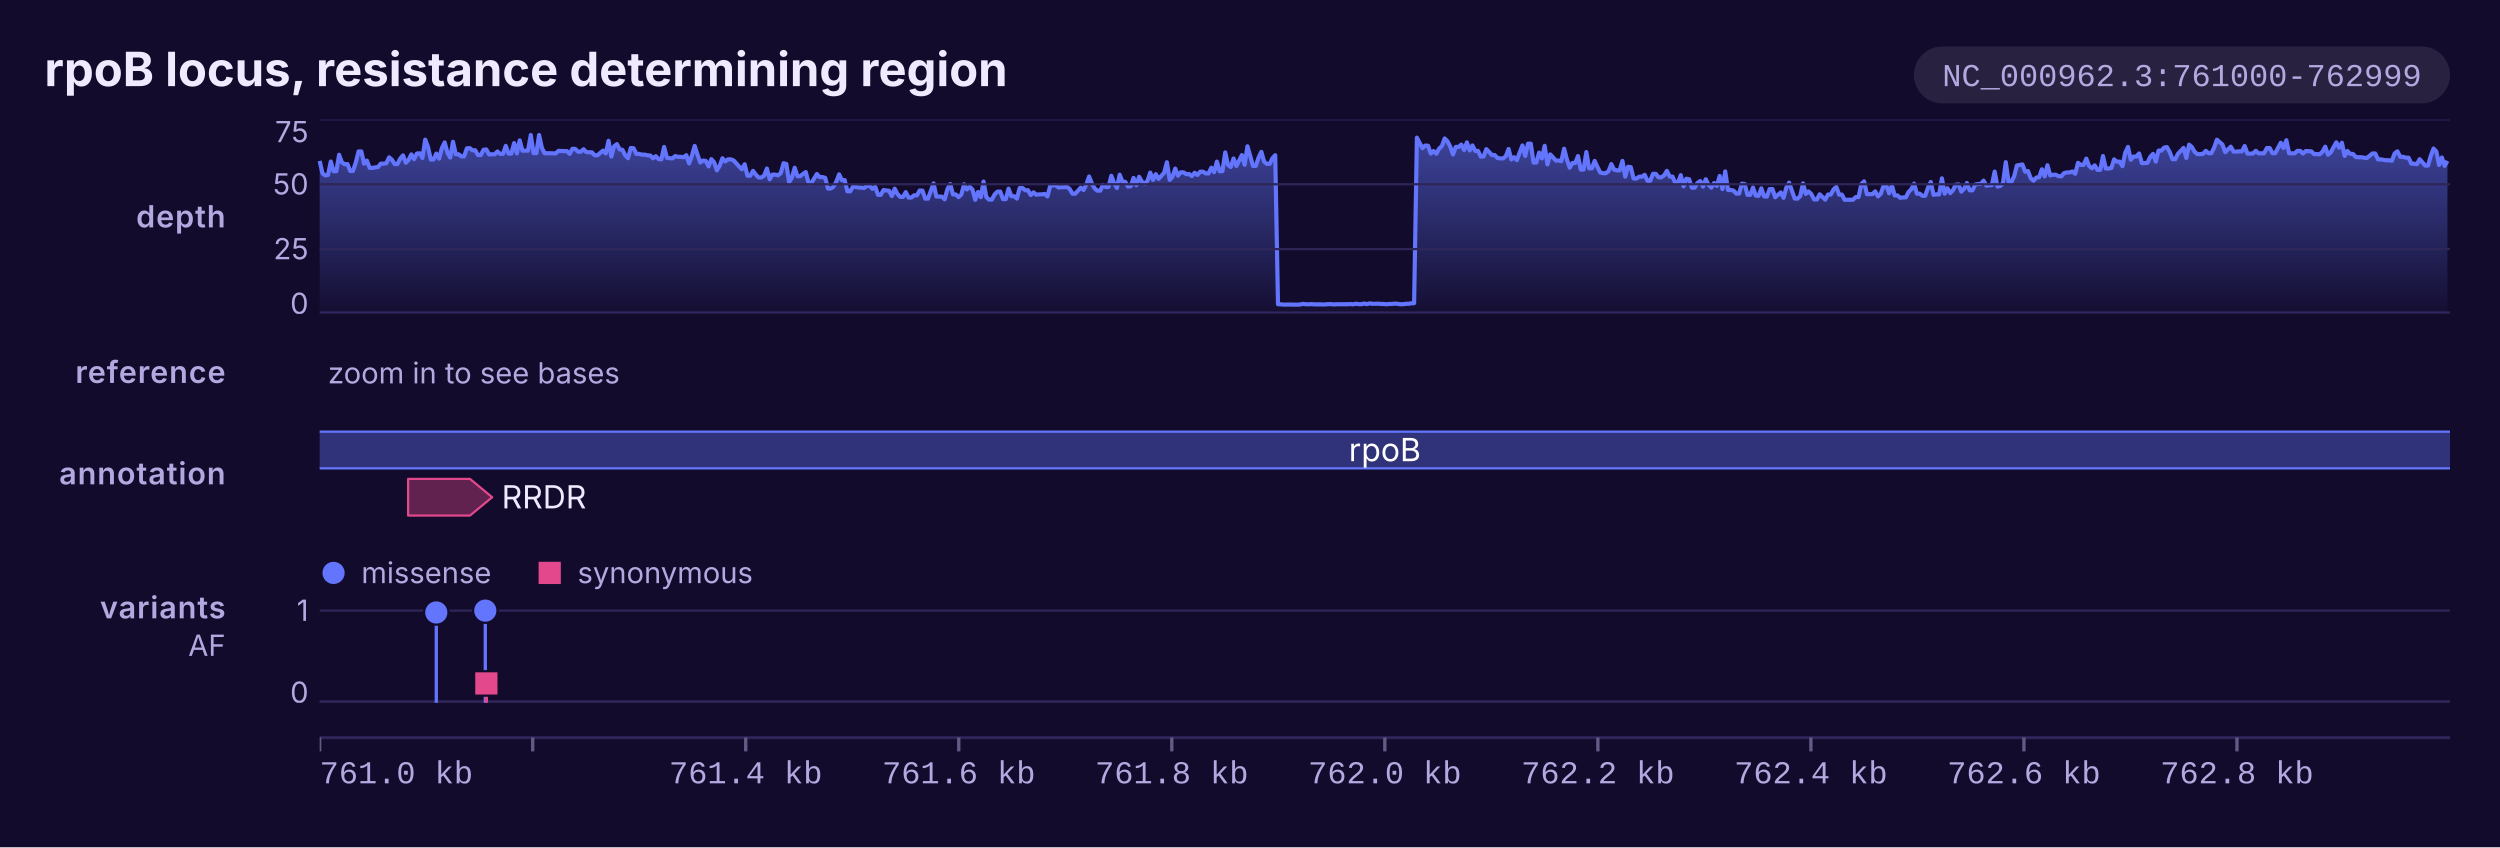
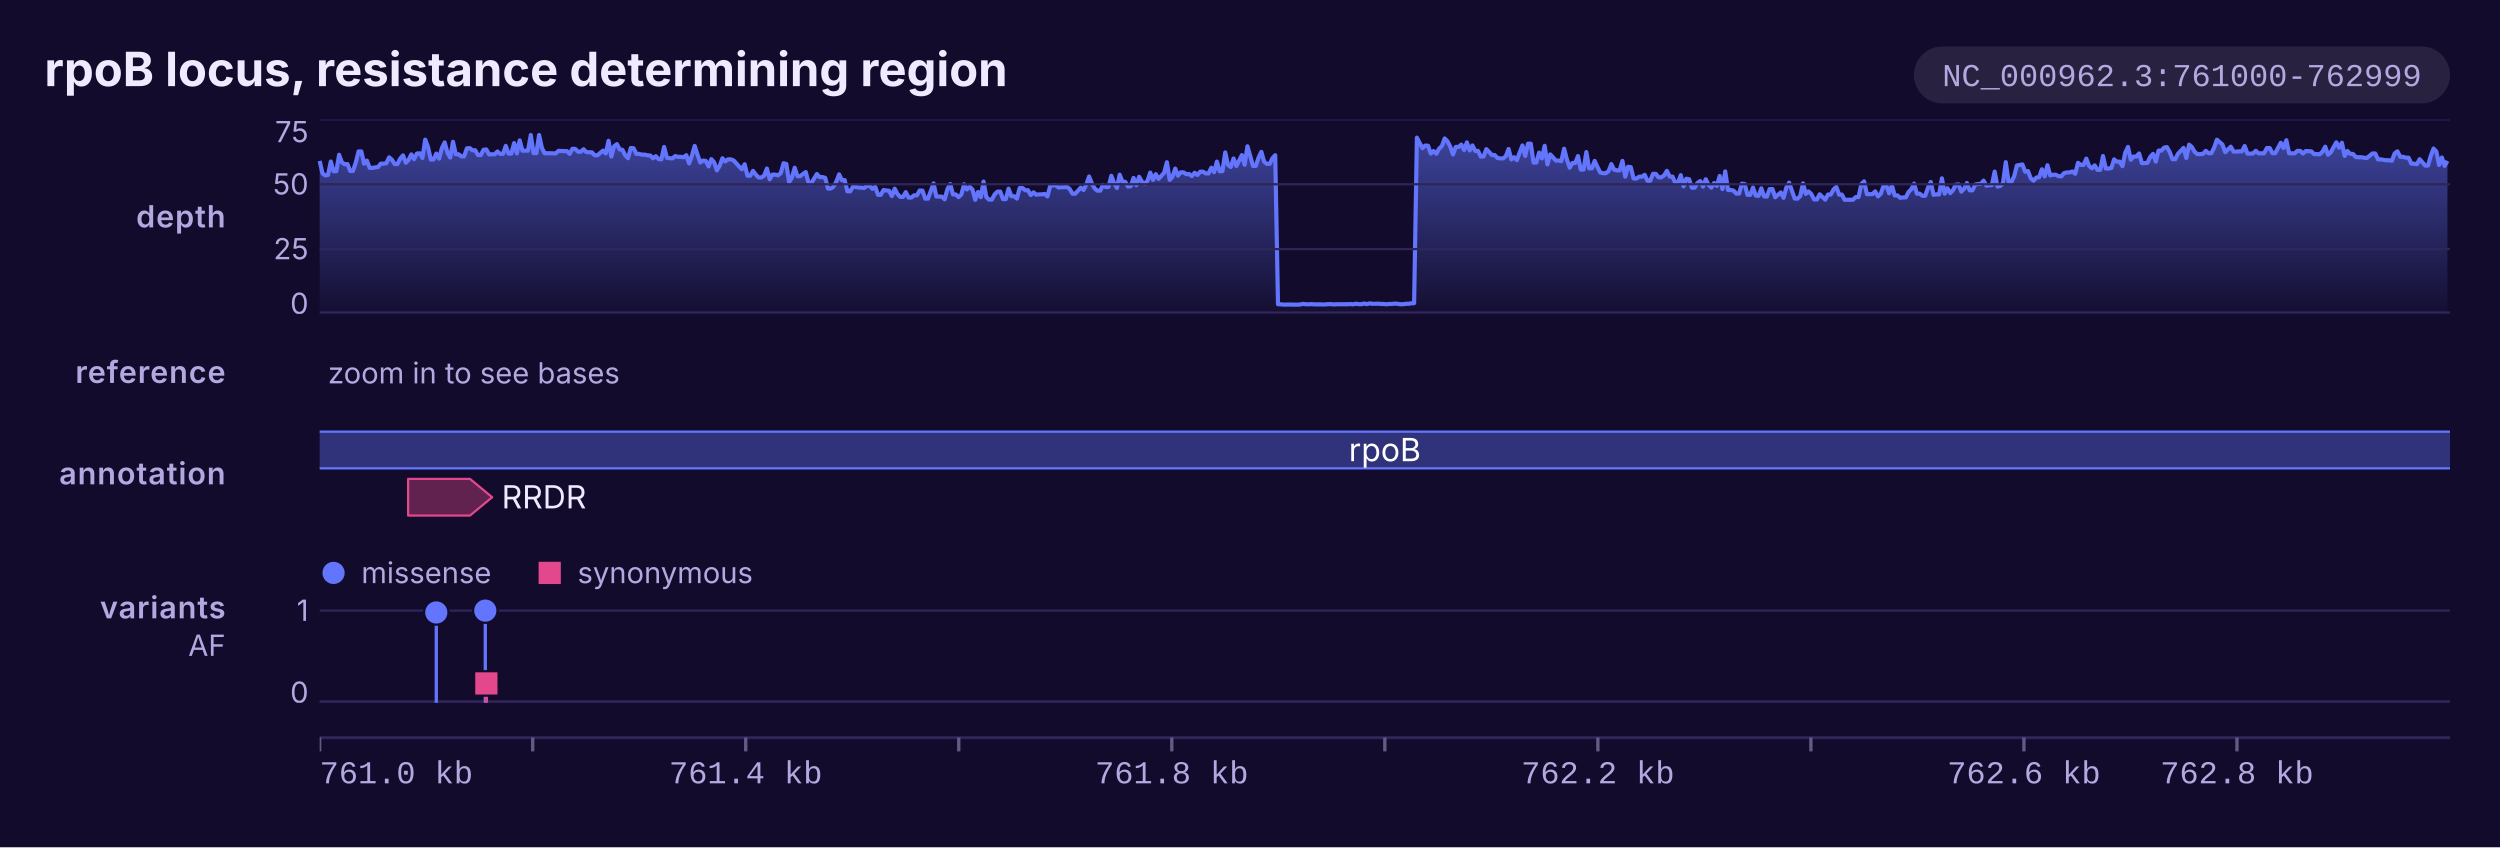
<svg xmlns="http://www.w3.org/2000/svg" width="900" height="305" viewBox="0 0 900 305" font-family="Inter, Liberation Sans, Arial, Helvetica, sans-serif" role="img" aria-labelledby="karyon-title karyon-desc">
  <defs>
    <clipPath id="karyon-clip-0">
      <rect x="94.228" y="43" width="787.772" height="70" />
    </clipPath>
    <linearGradient id="karyon-fade-1" x1="0" y1="0" x2="0" y2="1">
      <stop offset="0" stop-color="#6275fc" stop-opacity="0.54" />
      <stop offset="1" stop-color="#6275fc" stop-opacity="0.03" />
    </linearGradient>
    <clipPath id="karyon-clip-2">
      <rect x="115.08" y="125" width="766.92" height="18" />
    </clipPath>
    <clipPath id="karyon-clip-3">
      <rect x="115.08" y="155" width="766.92" height="31" />
    </clipPath>
    <clipPath id="karyon-clip-4">
      <rect x="91.204" y="198" width="790.796" height="55" />
    </clipPath>
    <clipPath id="karyon-clip-5">
      <rect x="115.08" y="265" width="766.92" height="26" />
    </clipPath>
  </defs>
  <rect x="0" y="0" width="900" height="305" fill="#120b2b" />
  <text x="16" y="31" fill="#efeaff" font-size="17" text-anchor="start" font-weight="bold">rpoB locus, resistance determining region</text>
  <rect x="689" y="16.725" width="193" height="20.5" rx="10.25" fill="#282140" />
  <text x="785.5" y="31" fill="#b3a9e0" font-size="11.5" text-anchor="middle" font-family="JetBrains Mono, Liberation Mono, Menlo, Consolas, monospace">NC_000962.3:761000-762999</text>
  <text x="81.204" y="81.85" fill="#b3a9e0" font-size="11" text-anchor="end" font-weight="600" letter-spacing="0.03em">depth</text>
  <g clip-path="url(#karyon-clip-0)">
    <line x1="115.08" y1="112.5" x2="882" y2="112.5" stroke="#2e2558" stroke-width="0.8" />
    <path d="M115.08 113 L115.08 57.933 L116.08 62.406 L117.08 63.146 L118.08 63.017 L119.08 58.157 L120.08 61.633 L121.08 61.633 L122.08 55.713 L123.08 58.449 L124.08 59.128 L125.08 59.065 L126.08 61.549 L127.08 61.549 L128.08 58.499 L129.08 54.518 L130.08 54.518 L131.08 58.939 L132.08 57.823 L133.08 60.442 L134.08 60.442 L135.08 60.262 L136.08 60.144 L137.08 58.917 L138.08 58.917 L139.08 58.744 L140.08 56.65 L141.08 57.47 L142.08 59.06 L143.08 59.06 L144.08 57.085 L145.08 55.937 L146.08 58.579 L147.08 57.594 L148.08 55.573 L149.08 57.288 L150.08 55.273 L151.08 55.175 L152.08 56.851 L153.08 50.27 L154.08 52.886 L155.08 57.418 L156.08 57.418 L157.08 55.292 L158.08 57.117 L159.08 53.301 L160.08 51.274 L161.08 54.968 L162.08 56.719 L163.08 51.045 L164.08 55.532 L165.08 55.532 L166.08 56.296 L167.08 56.296 L168.08 53.399 L169.08 53.307 L170.08 54.095 L171.08 54.095 L172.08 55.827 L173.08 55.827 L174.08 53.91 L175.08 53.814 L176.08 55.614 L177.08 55.532 L178.08 55.532 L179.08 54.542 L180.08 55.39 L181.08 55.39 L182.08 52.53 L183.08 55.291 L184.08 55.291 L185.08 51.522 L186.08 55.216 L187.08 50.532 L188.08 54.237 L189.08 54.237 L190.08 54.221 L191.08 48.607 L192.08 55.134 L193.08 55.134 L194.08 48.602 L195.08 53.275 L196.08 55.153 L197.08 55.168 L198.08 55.168 L199.08 55.203 L200.08 55.203 L201.08 54.307 L202.08 54.352 L203.08 54.391 L204.08 54.391 L205.08 55.368 L206.08 53.566 L207.08 53.601 L208.08 54.61 L209.08 54.61 L210.08 53.739 L211.08 54.738 L212.08 54.833 L213.08 54.833 L214.08 55.895 L215.08 55.895 L216.08 55.045 L217.08 54.228 L218.08 55.222 L219.08 50.682 L220.08 56.348 L221.08 52.683 L222.08 51.89 L223.08 53.793 L224.08 53.942 L225.08 55.925 L226.08 56.937 L227.08 53.285 L228.08 53.367 L229.08 55.403 L230.08 55.403 L231.08 55.668 L232.08 55.668 L233.08 55.898 L234.08 55.993 L235.08 56.974 L236.08 56.235 L237.08 57.268 L238.08 57.368 L239.08 52.906 L240.08 56.796 L241.08 56.955 L242.08 57.009 L243.08 56.184 L244.08 56.459 L245.08 56.459 L246.08 56.627 L247.08 55.863 L248.08 58.836 L249.08 56.094 L250.08 52.535 L251.08 55.631 L252.08 58.491 L253.08 57.798 L254.08 57.919 L255.08 59.908 L256.08 57.293 L257.08 58.412 L258.08 61.336 L259.08 59.657 L260.08 56.983 L261.08 58.105 L262.08 57.362 L263.08 57.362 L264.08 57.745 L265.08 58.807 L266.08 59.933 L267.08 60.931 L268.08 59.128 L269.08 63.249 L270.08 63.249 L271.08 61.511 L272.08 62.832 L273.08 63.895 L274.08 63.895 L275.08 63.219 L276.08 60.677 L277.08 64.538 L278.08 62.864 L279.08 62.864 L280.08 63.119 L281.08 62.313 L282.08 58.77 L283.08 59.021 L284.08 65.617 L285.08 63.938 L286.08 60.391 L287.08 63.437 L288.08 63.437 L289.08 62.625 L290.08 61.934 L291.08 65.906 L292.08 65.906 L293.08 64.276 L294.08 62.642 L295.08 63.747 L296.08 63.747 L297.08 64.029 L298.08 67.874 L299.08 67.874 L300.08 67.16 L301.08 65.401 L302.08 62.761 L303.08 64.837 L304.08 64.837 L305.08 68.875 L306.08 68.875 L307.08 67.205 L308.08 67.302 L309.08 67.491 L310.08 67.537 L311.08 67.674 L312.08 66.919 L313.08 66.919 L314.08 67.981 L315.08 67.215 L316.08 70.137 L317.08 70.137 L318.08 68.388 L319.08 68.577 L320.08 68.685 L321.08 70.587 L322.08 67.924 L323.08 69.824 L324.08 70.886 L325.08 70.886 L326.08 69.17 L327.08 71.122 L328.08 71.122 L329.08 70.296 L330.08 70.347 L331.08 68.576 L332.08 68.622 L333.08 71.507 L334.08 71.507 L335.08 68.784 L336.08 66.02 L337.08 70.721 L338.08 70.768 L339.08 70.811 L340.08 71.771 L341.08 68.062 L342.08 66.247 L343.08 70.006 L344.08 70.006 L345.08 70.961 L346.08 70.044 L347.08 66.322 L348.08 68.195 L349.08 67.265 L350.08 68.2 L351.08 71.929 L352.08 69.12 L353.08 70.983 L354.08 65.373 L355.08 70.955 L356.08 71.867 L357.08 71.84 L358.08 69.953 L359.08 68.998 L360.08 68.974 L361.08 71.69 L362.08 71.69 L363.08 67.924 L364.08 70.636 L365.08 70.636 L366.08 71.491 L367.08 67.693 L368.08 67.671 L369.08 68.486 L370.08 68.486 L371.08 70.222 L372.08 69.261 L373.08 70.11 L374.08 69.96 L375.08 69.96 L376.08 69.832 L377.08 70.698 L378.08 66.897 L379.08 66.719 L380.08 66.719 L381.08 67.502 L382.08 67.386 L383.08 67.386 L384.08 67.265 L385.08 68.033 L386.08 69.728 L387.08 69.728 L388.08 68.662 L389.08 67.547 L390.08 68.388 L391.08 66.379 L392.08 63.531 L393.08 66.086 L394.08 67.852 L395.08 68.633 L396.08 68.633 L397.08 66.559 L398.08 67.333 L399.08 67.28 L400.08 63.275 L401.08 65.964 L402.08 67.663 L403.08 62.883 L404.08 65.454 L405.08 65.454 L406.08 67.147 L407.08 67.03 L408.08 64.053 L409.08 66.674 L410.08 63.633 L411.08 65.378 L412.08 66.127 L413.08 65.133 L414.08 62.147 L415.08 64.76 L416.08 62.706 L417.08 64.384 L418.08 63.324 L419.08 62.2 L420.08 58.403 L421.08 64.745 L422.08 63.683 L423.08 60.691 L424.08 63.234 L425.08 62.042 L426.08 62.042 L427.08 62.717 L428.08 62.653 L429.08 63.392 L430.08 62.2 L431.08 63.005 L432.08 61.814 L433.08 61.814 L434.08 62.426 L435.08 62.426 L436.08 60.368 L437.08 61.98 L438.08 58.183 L439.08 61.663 L440.08 61.6 L441.08 54.879 L442.08 59.359 L443.08 60.106 L444.08 57.061 L445.08 59.739 L446.08 57.811 L447.08 55.824 L448.08 59.318 L449.08 52.666 L450.08 56.165 L451.08 59.724 L452.08 59.724 L453.08 56.752 L454.08 54.66 L455.08 58.172 L456.08 58.996 L457.08 58.996 L458.08 56.967 L459.08 55.874 L460.08 109.507 L461.08 109.551 L462.08 109.66 L463.08 109.651 L464.08 109.639 L465.08 109.639 L466.08 109.681 L467.08 109.681 L468.08 109.611 L469.08 109.385 L470.08 109.542 L471.08 109.54 L472.08 109.474 L473.08 109.576 L474.08 109.576 L475.08 109.567 L476.08 109.614 L477.08 109.614 L478.08 109.491 L479.08 109.491 L480.08 109.597 L481.08 109.538 L482.08 109.528 L483.08 109.528 L484.08 109.52 L485.08 109.52 L486.08 109.454 L487.08 109.565 L488.08 109.337 L489.08 109.502 L490.08 109.501 L491.08 109.271 L492.08 109.492 L493.08 109.211 L494.08 109.374 L495.08 109.374 L496.08 109.313 L497.08 109.424 L498.08 109.424 L499.08 109.533 L500.08 109.42 L501.08 109.419 L502.08 109.306 L503.08 109.361 L504.08 109.528 L505.08 109.528 L506.08 109.36 L507.08 109.36 L508.08 109.192 L509.08 109.137 L510.08 49.563 L511.08 51.449 L512.08 53.322 L513.08 52.405 L514.08 52.453 L515.08 55.264 L516.08 54.38 L517.08 55.327 L518.08 53.504 L519.08 52.586 L520.08 49.836 L521.08 50.861 L522.08 52.768 L523.08 55.61 L524.08 52.899 L525.08 52.899 L526.08 52.063 L527.08 54.007 L528.08 51.261 L529.08 54.145 L530.08 52.367 L531.08 54.326 L532.08 54.326 L533.08 56.355 L534.08 56.355 L535.08 53.692 L536.08 54.697 L537.08 55.816 L538.08 55.816 L539.08 56.865 L540.08 57.025 L541.08 57.025 L542.08 56.301 L543.08 53.631 L544.08 57.408 L545.08 56.609 L546.08 57.634 L547.08 54.927 L548.08 52.364 L549.08 56.146 L550.08 51.727 L551.08 51.727 L552.08 58.516 L553.08 58.516 L554.08 54.939 L555.08 57.019 L556.08 52.515 L557.08 59.158 L558.08 55.591 L559.08 56.637 L560.08 57.798 L561.08 57.798 L562.08 58.029 L563.08 53.538 L564.08 57.39 L565.08 60.368 L566.08 58.682 L567.08 58.682 L568.08 56.186 L569.08 61.037 L570.08 61.037 L571.08 54.752 L572.08 60.602 L573.08 60.602 L574.08 57.928 L575.08 60.111 L576.08 62.104 L577.08 62.36 L578.08 62.36 L579.08 61.619 L580.08 59.076 L581.08 61.071 L582.08 61.329 L583.08 61.329 L584.08 57.919 L585.08 63.584 L586.08 60.044 L587.08 60.173 L588.08 64.229 L589.08 64.293 L590.08 63.617 L591.08 63.617 L592.08 62.94 L593.08 65.061 L594.08 65.061 L595.08 62.578 L596.08 62.578 L597.08 63.825 L598.08 63.825 L599.08 63.14 L600.08 61.52 L601.08 63.57 L602.08 63.57 L603.08 65.738 L604.08 65.738 L605.08 63.058 L606.08 67.087 L607.08 64.345 L608.08 64.519 L609.08 67.548 L610.08 67.548 L611.08 65.85 L612.08 65.194 L613.08 67.17 L614.08 64.531 L615.08 66.557 L616.08 67.542 L617.08 65.882 L618.08 66.917 L619.08 63.334 L620.08 68.05 L621.08 61.711 L622.08 68.386 L623.08 68.386 L624.08 68.616 L625.08 69.683 L626.08 69.683 L627.08 66.123 L628.08 66.249 L629.08 70.144 L630.08 70.144 L631.08 67.501 L632.08 70.414 L633.08 70.487 L634.08 67.794 L635.08 70.697 L636.08 70.764 L637.08 68.06 L638.08 68.06 L639.08 71.013 L640.08 70.138 L641.08 69.288 L642.08 71.208 L643.08 67.551 L644.08 65.757 L645.08 68.626 L646.08 71.448 L647.08 71.51 L648.08 70.617 L649.08 66.006 L650.08 69.791 L651.08 68.919 L652.08 69.88 L653.08 71.786 L654.08 71.809 L655.08 69.953 L656.08 70.925 L657.08 71.874 L658.08 70.028 L659.08 70.04 L660.08 68.186 L661.08 67.264 L662.08 70.067 L663.08 70.067 L664.08 71.928 L665.08 71.928 L666.08 71.911 L667.08 71.911 L668.08 70.947 L669.08 70.947 L670.08 66.248 L671.08 65.295 L672.08 69.905 L673.08 69.905 L674.08 69.865 L675.08 68.902 L676.08 70.705 L677.08 69.754 L678.08 66.88 L679.08 66.861 L680.08 69.578 L681.08 66.687 L682.08 70.348 L683.08 70.348 L684.08 71.204 L685.08 71.067 L686.08 71.067 L687.08 69.112 L688.08 68.118 L689.08 66.125 L690.08 69.725 L691.08 69.725 L692.08 70.482 L693.08 70.482 L694.08 67.571 L695.08 65.511 L696.08 70.138 L697.08 69.976 L698.08 69.976 L699.08 64.207 L700.08 69.72 L701.08 67.765 L702.08 69.497 L703.08 68.472 L704.08 66.465 L705.08 66.37 L706.08 68.976 L707.08 67.943 L708.08 65.875 L709.08 68.52 L710.08 68.52 L711.08 66.443 L712.08 66.228 L713.08 66.228 L714.08 65.02 L715.08 66.831 L716.08 66.719 L717.08 66.606 L718.08 61.768 L719.08 67.136 L720.08 66.96 L721.08 65.908 L722.08 58.382 L723.08 65.488 L724.08 65.488 L725.08 63.5 L726.08 59.583 L727.08 59.398 L728.08 59.211 L729.08 61.824 L730.08 61.572 L731.08 64.182 L732.08 65.052 L733.08 63.927 L734.08 63.8 L735.08 60.936 L736.08 63.479 L737.08 59.488 L738.08 63.157 L739.08 62.899 L740.08 62.899 L741.08 63.445 L742.08 63.445 L743.08 62.318 L744.08 62.059 L745.08 62.059 L746.08 61.737 L747.08 62.542 L748.08 58.617 L749.08 59.359 L750.08 59.359 L751.08 57.111 L752.08 59.785 L753.08 60.593 L754.08 59.534 L755.08 61.152 L756.08 61.152 L757.08 56.177 L758.08 60.661 L759.08 60.661 L760.08 60.479 L761.08 57.381 L762.08 58.196 L763.08 58.196 L764.08 59.829 L765.08 54.989 L766.08 52.895 L767.08 57.506 L768.08 56.35 L769.08 56.35 L770.08 55.252 L771.08 58.717 L772.08 58.717 L773.08 58.612 L774.08 56.487 L775.08 55.403 L776.08 58.153 L777.08 54.224 L778.08 54.224 L779.08 53.147 L780.08 52.96 L781.08 54.691 L782.08 57.314 L783.08 57.314 L784.08 55.361 L785.08 54.302 L786.08 53.245 L787.08 56.859 L788.08 52.077 L789.08 52.935 L790.08 54.692 L791.08 55.484 L792.08 55.484 L793.08 55.383 L794.08 54.321 L795.08 55.162 L796.08 55.162 L797.08 53.179 L798.08 50.296 L799.08 51.151 L800.08 52.034 L801.08 54.786 L802.08 53.761 L803.08 52.806 L804.08 54.572 L805.08 54.572 L806.08 54.483 L807.08 54.483 L808.08 52.568 L809.08 55.299 L810.08 55.299 L811.08 55.252 L812.08 54.308 L813.08 55.196 L814.08 55.196 L815.08 55.162 L816.08 53.291 L817.08 53.282 L818.08 55.135 L819.08 55.135 L820.08 53.268 L821.08 51.402 L822.08 53.276 L823.08 50.483 L824.08 55.17 L825.08 55.198 L826.08 55.198 L827.08 54.311 L828.08 54.311 L829.08 55.278 L830.08 54.37 L831.08 54.425 L832.08 54.488 L833.08 55.474 L834.08 55.474 L835.08 55.551 L836.08 54.659 L837.08 52.814 L838.08 55.703 L839.08 54.842 L840.08 53.001 L841.08 51.239 L842.08 53.16 L843.08 51.409 L844.08 56.136 L845.08 54.363 L846.08 55.394 L847.08 55.428 L848.08 56.534 L849.08 56.607 L850.08 56.607 L851.08 56.795 L852.08 56.872 L853.08 56.059 L854.08 55.249 L855.08 55.249 L856.08 57.373 L857.08 57.373 L858.08 57.551 L859.08 57.689 L860.08 57.689 L861.08 57.877 L862.08 55.222 L863.08 54.486 L864.08 56.454 L865.08 56.454 L866.08 56.763 L867.08 56.763 L868.08 58.896 L869.08 58.95 L870.08 59.113 L871.08 57.302 L872.08 58.458 L873.08 59.618 L874.08 59.618 L875.08 56.115 L876.08 53.49 L877.08 54.541 L878.08 59.386 L879.08 56.706 L880.08 59.687 L881.08 57.942 L881.08 113Z" fill="url(#karyon-fade-1)" />
    <polyline points="115.08,57.933 116.08,62.406 117.08,63.146 118.08,63.017 119.08,58.157 120.08,61.633 121.08,61.633 122.08,55.713 123.08,58.449 124.08,59.128 125.08,59.065 126.08,61.549 127.08,61.549 128.08,58.499 129.08,54.518 130.08,54.518 131.08,58.939 132.08,57.823 133.08,60.442 134.08,60.442 135.08,60.262 136.08,60.144 137.08,58.917 138.08,58.917 139.08,58.744 140.08,56.65 141.08,57.47 142.08,59.06 143.08,59.06 144.08,57.085 145.08,55.937 146.08,58.579 147.08,57.594 148.08,55.573 149.08,57.288 150.08,55.273 151.08,55.175 152.08,56.851 153.08,50.27 154.08,52.886 155.08,57.418 156.08,57.418 157.08,55.292 158.08,57.117 159.08,53.301 160.08,51.274 161.08,54.968 162.08,56.719 163.08,51.045 164.08,55.532 165.08,55.532 166.08,56.296 167.08,56.296 168.08,53.399 169.08,53.307 170.08,54.095 171.08,54.095 172.08,55.827 173.08,55.827 174.08,53.91 175.08,53.814 176.08,55.614 177.08,55.532 178.08,55.532 179.08,54.542 180.08,55.39 181.08,55.39 182.08,52.53 183.08,55.291 184.08,55.291 185.08,51.522 186.08,55.216 187.08,50.532 188.08,54.237 189.08,54.237 190.08,54.221 191.08,48.607 192.08,55.134 193.08,55.134 194.08,48.602 195.08,53.275 196.08,55.153 197.08,55.168 198.08,55.168 199.08,55.203 200.08,55.203 201.08,54.307 202.08,54.352 203.08,54.391 204.08,54.391 205.08,55.368 206.08,53.566 207.08,53.601 208.08,54.61 209.08,54.61 210.08,53.739 211.08,54.738 212.08,54.833 213.08,54.833 214.08,55.895 215.08,55.895 216.08,55.045 217.08,54.228 218.08,55.222 219.08,50.682 220.08,56.348 221.08,52.683 222.08,51.89 223.08,53.793 224.08,53.942 225.08,55.925 226.08,56.937 227.08,53.285 228.08,53.367 229.08,55.403 230.08,55.403 231.08,55.668 232.08,55.668 233.08,55.898 234.08,55.993 235.08,56.974 236.08,56.235 237.08,57.268 238.08,57.368 239.08,52.906 240.08,56.796 241.08,56.955 242.08,57.009 243.08,56.184 244.08,56.459 245.08,56.459 246.08,56.627 247.08,55.863 248.08,58.836 249.08,56.094 250.08,52.535 251.08,55.631 252.08,58.491 253.08,57.798 254.08,57.919 255.08,59.908 256.08,57.293 257.08,58.412 258.08,61.336 259.08,59.657 260.08,56.983 261.08,58.105 262.08,57.362 263.08,57.362 264.08,57.745 265.08,58.807 266.08,59.933 267.08,60.931 268.08,59.128 269.08,63.249 270.08,63.249 271.08,61.511 272.08,62.832 273.08,63.895 274.08,63.895 275.08,63.219 276.08,60.677 277.08,64.538 278.08,62.864 279.08,62.864 280.08,63.119 281.08,62.313 282.08,58.77 283.08,59.021 284.08,65.617 285.08,63.938 286.08,60.391 287.08,63.437 288.08,63.437 289.08,62.625 290.08,61.934 291.08,65.906 292.08,65.906 293.08,64.276 294.08,62.642 295.08,63.747 296.08,63.747 297.08,64.029 298.08,67.874 299.08,67.874 300.08,67.16 301.08,65.401 302.08,62.761 303.08,64.837 304.08,64.837 305.08,68.875 306.08,68.875 307.08,67.205 308.08,67.302 309.08,67.491 310.08,67.537 311.08,67.674 312.08,66.919 313.08,66.919 314.08,67.981 315.08,67.215 316.08,70.137 317.08,70.137 318.08,68.388 319.08,68.577 320.08,68.685 321.08,70.587 322.08,67.924 323.08,69.824 324.08,70.886 325.08,70.886 326.08,69.17 327.08,71.122 328.08,71.122 329.08,70.296 330.08,70.347 331.08,68.576 332.08,68.622 333.08,71.507 334.08,71.507 335.08,68.784 336.08,66.02 337.08,70.721 338.08,70.768 339.08,70.811 340.08,71.771 341.08,68.062 342.08,66.247 343.08,70.006 344.08,70.006 345.08,70.961 346.08,70.044 347.08,66.322 348.08,68.195 349.08,67.265 350.08,68.2 351.08,71.929 352.08,69.12 353.08,70.983 354.08,65.373 355.08,70.955 356.08,71.867 357.08,71.84 358.08,69.953 359.08,68.998 360.08,68.974 361.08,71.69 362.08,71.69 363.08,67.924 364.08,70.636 365.08,70.636 366.08,71.491 367.08,67.693 368.08,67.671 369.08,68.486 370.08,68.486 371.08,70.222 372.08,69.261 373.08,70.11 374.08,69.96 375.08,69.96 376.08,69.832 377.08,70.698 378.08,66.897 379.08,66.719 380.08,66.719 381.08,67.502 382.08,67.386 383.08,67.386 384.08,67.265 385.08,68.033 386.08,69.728 387.08,69.728 388.08,68.662 389.08,67.547 390.08,68.388 391.08,66.379 392.08,63.531 393.08,66.086 394.08,67.852 395.08,68.633 396.08,68.633 397.08,66.559 398.08,67.333 399.08,67.28 400.08,63.275 401.08,65.964 402.08,67.663 403.08,62.883 404.08,65.454 405.08,65.454 406.08,67.147 407.08,67.03 408.08,64.053 409.08,66.674 410.08,63.633 411.08,65.378 412.08,66.127 413.08,65.133 414.08,62.147 415.08,64.76 416.08,62.706 417.08,64.384 418.08,63.324 419.08,62.2 420.08,58.403 421.08,64.745 422.08,63.683 423.08,60.691 424.08,63.234 425.08,62.042 426.08,62.042 427.08,62.717 428.08,62.653 429.08,63.392 430.08,62.2 431.08,63.005 432.08,61.814 433.08,61.814 434.08,62.426 435.08,62.426 436.08,60.368 437.08,61.98 438.08,58.183 439.08,61.663 440.08,61.6 441.08,54.879 442.08,59.359 443.08,60.106 444.08,57.061 445.08,59.739 446.08,57.811 447.08,55.824 448.08,59.318 449.08,52.666 450.08,56.165 451.08,59.724 452.08,59.724 453.08,56.752 454.08,54.66 455.08,58.172 456.08,58.996 457.08,58.996 458.08,56.967 459.08,55.874 460.08,109.507 461.08,109.551 462.08,109.66 463.08,109.651 464.08,109.639 465.08,109.639 466.08,109.681 467.08,109.681 468.08,109.611 469.08,109.385 470.08,109.542 471.08,109.54 472.08,109.474 473.08,109.576 474.08,109.576 475.08,109.567 476.08,109.614 477.08,109.614 478.08,109.491 479.08,109.491 480.08,109.597 481.08,109.538 482.08,109.528 483.08,109.528 484.08,109.52 485.08,109.52 486.08,109.454 487.08,109.565 488.08,109.337 489.08,109.502 490.08,109.501 491.08,109.271 492.08,109.492 493.08,109.211 494.08,109.374 495.08,109.374 496.08,109.313 497.08,109.424 498.08,109.424 499.08,109.533 500.08,109.42 501.08,109.419 502.08,109.306 503.08,109.361 504.08,109.528 505.08,109.528 506.08,109.36 507.08,109.36 508.08,109.192 509.08,109.137 510.08,49.563 511.08,51.449 512.08,53.322 513.08,52.405 514.08,52.453 515.08,55.264 516.08,54.38 517.08,55.327 518.08,53.504 519.08,52.586 520.08,49.836 521.08,50.861 522.08,52.768 523.08,55.61 524.08,52.899 525.08,52.899 526.08,52.063 527.08,54.007 528.08,51.261 529.08,54.145 530.08,52.367 531.08,54.326 532.08,54.326 533.08,56.355 534.08,56.355 535.08,53.692 536.08,54.697 537.08,55.816 538.08,55.816 539.08,56.865 540.08,57.025 541.08,57.025 542.08,56.301 543.08,53.631 544.08,57.408 545.08,56.609 546.08,57.634 547.08,54.927 548.08,52.364 549.08,56.146 550.08,51.727 551.08,51.727 552.08,58.516 553.08,58.516 554.08,54.939 555.08,57.019 556.08,52.515 557.08,59.158 558.08,55.591 559.08,56.637 560.08,57.798 561.08,57.798 562.08,58.029 563.08,53.538 564.08,57.39 565.08,60.368 566.08,58.682 567.08,58.682 568.08,56.186 569.08,61.037 570.08,61.037 571.08,54.752 572.08,60.602 573.08,60.602 574.08,57.928 575.08,60.111 576.08,62.104 577.08,62.36 578.08,62.36 579.08,61.619 580.08,59.076 581.08,61.071 582.08,61.329 583.08,61.329 584.08,57.919 585.08,63.584 586.08,60.044 587.08,60.173 588.08,64.229 589.08,64.293 590.08,63.617 591.08,63.617 592.08,62.94 593.08,65.061 594.08,65.061 595.08,62.578 596.08,62.578 597.08,63.825 598.08,63.825 599.08,63.14 600.08,61.52 601.08,63.57 602.08,63.57 603.08,65.738 604.08,65.738 605.08,63.058 606.08,67.087 607.08,64.345 608.08,64.519 609.08,67.548 610.08,67.548 611.08,65.85 612.08,65.194 613.08,67.17 614.08,64.531 615.08,66.557 616.08,67.542 617.08,65.882 618.08,66.917 619.08,63.334 620.08,68.05 621.08,61.711 622.08,68.386 623.08,68.386 624.08,68.616 625.08,69.683 626.08,69.683 627.08,66.123 628.08,66.249 629.08,70.144 630.08,70.144 631.08,67.501 632.08,70.414 633.08,70.487 634.08,67.794 635.08,70.697 636.08,70.764 637.08,68.06 638.08,68.06 639.08,71.013 640.08,70.138 641.08,69.288 642.08,71.208 643.08,67.551 644.08,65.757 645.08,68.626 646.08,71.448 647.08,71.51 648.08,70.617 649.08,66.006 650.08,69.791 651.08,68.919 652.08,69.88 653.08,71.786 654.08,71.809 655.08,69.953 656.08,70.925 657.08,71.874 658.08,70.028 659.08,70.04 660.08,68.186 661.08,67.264 662.08,70.067 663.08,70.067 664.08,71.928 665.08,71.928 666.08,71.911 667.08,71.911 668.08,70.947 669.08,70.947 670.08,66.248 671.08,65.295 672.08,69.905 673.08,69.905 674.08,69.865 675.08,68.902 676.08,70.705 677.08,69.754 678.08,66.88 679.08,66.861 680.08,69.578 681.08,66.687 682.08,70.348 683.08,70.348 684.08,71.204 685.08,71.067 686.08,71.067 687.08,69.112 688.08,68.118 689.08,66.125 690.08,69.725 691.08,69.725 692.08,70.482 693.08,70.482 694.08,67.571 695.08,65.511 696.08,70.138 697.08,69.976 698.08,69.976 699.08,64.207 700.08,69.72 701.08,67.765 702.08,69.497 703.08,68.472 704.08,66.465 705.08,66.37 706.08,68.976 707.08,67.943 708.08,65.875 709.08,68.52 710.08,68.52 711.08,66.443 712.08,66.228 713.08,66.228 714.08,65.02 715.08,66.831 716.08,66.719 717.08,66.606 718.08,61.768 719.08,67.136 720.08,66.96 721.08,65.908 722.08,58.382 723.08,65.488 724.08,65.488 725.08,63.5 726.08,59.583 727.08,59.398 728.08,59.211 729.08,61.824 730.08,61.572 731.08,64.182 732.08,65.052 733.08,63.927 734.08,63.8 735.08,60.936 736.08,63.479 737.08,59.488 738.08,63.157 739.08,62.899 740.08,62.899 741.08,63.445 742.08,63.445 743.08,62.318 744.08,62.059 745.08,62.059 746.08,61.737 747.08,62.542 748.08,58.617 749.08,59.359 750.08,59.359 751.08,57.111 752.08,59.785 753.08,60.593 754.08,59.534 755.08,61.152 756.08,61.152 757.08,56.177 758.08,60.661 759.08,60.661 760.08,60.479 761.08,57.381 762.08,58.196 763.08,58.196 764.08,59.829 765.08,54.989 766.08,52.895 767.08,57.506 768.08,56.35 769.08,56.35 770.08,55.252 771.08,58.717 772.08,58.717 773.08,58.612 774.08,56.487 775.08,55.403 776.08,58.153 777.08,54.224 778.08,54.224 779.08,53.147 780.08,52.96 781.08,54.691 782.08,57.314 783.08,57.314 784.08,55.361 785.08,54.302 786.08,53.245 787.08,56.859 788.08,52.077 789.08,52.935 790.08,54.692 791.08,55.484 792.08,55.484 793.08,55.383 794.08,54.321 795.08,55.162 796.08,55.162 797.08,53.179 798.08,50.296 799.08,51.151 800.08,52.034 801.08,54.786 802.08,53.761 803.08,52.806 804.08,54.572 805.08,54.572 806.08,54.483 807.08,54.483 808.08,52.568 809.08,55.299 810.08,55.299 811.08,55.252 812.08,54.308 813.08,55.196 814.08,55.196 815.08,55.162 816.08,53.291 817.08,53.282 818.08,55.135 819.08,55.135 820.08,53.268 821.08,51.402 822.08,53.276 823.08,50.483 824.08,55.17 825.08,55.198 826.08,55.198 827.08,54.311 828.08,54.311 829.08,55.278 830.08,54.37 831.08,54.425 832.08,54.488 833.08,55.474 834.08,55.474 835.08,55.551 836.08,54.659 837.08,52.814 838.08,55.703 839.08,54.842 840.08,53.001 841.08,51.239 842.08,53.16 843.08,51.409 844.08,56.136 845.08,54.363 846.08,55.394 847.08,55.428 848.08,56.534 849.08,56.607 850.08,56.607 851.08,56.795 852.08,56.872 853.08,56.059 854.08,55.249 855.08,55.249 856.08,57.373 857.08,57.373 858.08,57.551 859.08,57.689 860.08,57.689 861.08,57.877 862.08,55.222 863.08,54.486 864.08,56.454 865.08,56.454 866.08,56.763 867.08,56.763 868.08,58.896 869.08,58.95 870.08,59.113 871.08,57.302 872.08,58.458 873.08,59.618 874.08,59.618 875.08,56.115 876.08,53.49 877.08,54.541 878.08,59.386 879.08,56.706 880.08,59.687 881.08,57.942" fill="none" stroke="#6275fc" stroke-width="1.5" stroke-linejoin="round" />
    <line x1="115.08" y1="89.667" x2="882" y2="89.667" stroke="#2e2558" stroke-width="0.8" />
    <line x1="115.08" y1="66.333" x2="882" y2="66.333" stroke="#2e2558" stroke-width="0.8" />
    <line x1="115.08" y1="43" x2="882" y2="43" stroke="#2e2558" stroke-width="0.8" />
    <text x="111.08" y="113" fill="#b3a9e0" font-size="10.5" text-anchor="end">0</text>
    <text x="111.08" y="93.342" fill="#b3a9e0" font-size="10.5" text-anchor="end">25</text>
    <text x="111.08" y="70.008" fill="#b3a9e0" font-size="10.5" text-anchor="end">50</text>
    <text x="111.08" y="51.19" fill="#b3a9e0" font-size="10.5" text-anchor="end">75</text>
  </g>
  <text x="81.204" y="137.85" fill="#b3a9e0" font-size="11" text-anchor="end" font-weight="600" letter-spacing="0.03em">reference</text>
  <g clip-path="url(#karyon-clip-2)">
    <text x="118.08" y="138.025" fill="#b3a9e0" font-size="10.5" text-anchor="start">zoom in to see bases</text>
  </g>
  <text x="81.204" y="174.35" fill="#b3a9e0" font-size="11" text-anchor="end" font-weight="600" letter-spacing="0.03em">annotation</text>
  <g clip-path="url(#karyon-clip-3)">
    <g>
      <polygon points="-341.988,155.4 998.608,155.4 1006.608,162 998.608,168.6 -341.988,168.6" fill="#30337a" stroke="#6275fc" stroke-width="0.8" stroke-linejoin="round" />
      <text x="498.54" y="166.025" fill="#ffffff" font-size="11.5" text-anchor="middle">rpoB</text>
    </g>
    <g>
      <polygon points="146.924,172.4 169.184,172.4 177.184,179 169.184,185.6 146.924,185.6" fill="#622250" stroke="#e4488c" stroke-width="0.8" stroke-linejoin="round" />
      <text x="180.584" y="183.025" fill="#efeaff" font-size="11.5" text-anchor="start">RRDR</text>
    </g>
  </g>
  <text x="81.204" y="236.1" fill="#b3a9e0" font-size="10.5" text-anchor="end">AF</text>
  <text x="81.204" y="222.6" fill="#b3a9e0" font-size="11" text-anchor="end" font-weight="600" letter-spacing="0.03em">variants</text>
  <g clip-path="url(#karyon-clip-4)">
    <line x1="115.08" y1="252.5" x2="882" y2="252.5" stroke="#2e2558" stroke-width="0.8" />
    <line x1="115.08" y1="253" x2="882" y2="253" stroke="#2e2558" stroke-width="0.8" />
    <line x1="115.08" y1="219.827" x2="882" y2="219.827" stroke="#2e2558" stroke-width="0.8" />
    <text x="111.08" y="253" fill="#b3a9e0" font-size="10.5" text-anchor="end">0</text>
    <text x="111.08" y="223.502" fill="#b3a9e0" font-size="10.5" text-anchor="end">1</text>
    <g>
      <line x1="157.069" y1="253" x2="157.069" y2="220.49" stroke="#6275fc" stroke-width="1.2" />
      <circle cx="157.069" cy="220.49" r="4.8" fill="#120b2b" />
      <circle cx="157.069" cy="220.49" r="4" fill="#6275fc" />
    </g>
    <g>
      <line x1="174.708" y1="253" x2="174.708" y2="219.827" stroke="#6275fc" stroke-width="1.2" />
      <circle cx="174.708" cy="219.827" r="4.8" fill="#120b2b" />
      <circle cx="174.708" cy="219.827" r="4" fill="#6275fc" />
    </g>
    <g>
      <line x1="175.091" y1="253" x2="175.091" y2="246.034" stroke="#e4488c" stroke-width="1.2" />
      <rect x="170.291" y="241.234" width="9.6" height="9.6" fill="#120b2b" />
      <rect x="171.091" y="242.034" width="8" height="8" fill="#e4488c" />
    </g>
    <g>
      <circle cx="120.08" cy="206.25" r="4" fill="#6275fc" />
      <text x="130.08" y="209.925" fill="#b3a9e0" font-size="10.5" text-anchor="start">missense</text>
    </g>
    <g>
      <rect x="193.9" y="202.25" width="8" height="8" fill="#e4488c" />
      <text x="207.9" y="209.925" fill="#b3a9e0" font-size="10.5" text-anchor="start">synonymous</text>
    </g>
  </g>
  <g clip-path="url(#karyon-clip-5)">
    <line x1="115.08" y1="265.5" x2="882" y2="265.5" stroke="#2e2558" stroke-width="1.2" />
    <line x1="115.08" y1="265.5" x2="115.08" y2="270.5" stroke="#635a86" stroke-width="1.2" />
    <text x="115.08" y="282" fill="#b3a9e0" font-size="11.5" text-anchor="start" font-family="JetBrains Mono, Liberation Mono, Menlo, Consolas, monospace">761.0 kb</text>
    <line x1="191.772" y1="265.5" x2="191.772" y2="270.5" stroke="#635a86" stroke-width="1.2" />
    <line x1="268.464" y1="265.5" x2="268.464" y2="270.5" stroke="#635a86" stroke-width="1.2" />
    <text x="268.464" y="282" fill="#b3a9e0" font-size="11.5" text-anchor="middle" font-family="JetBrains Mono, Liberation Mono, Menlo, Consolas, monospace">761.4 kb</text>
    <line x1="345.156" y1="265.5" x2="345.156" y2="270.5" stroke="#635a86" stroke-width="1.2" />
-     <text x="345.156" y="282" fill="#b3a9e0" font-size="11.5" text-anchor="middle" font-family="JetBrains Mono, Liberation Mono, Menlo, Consolas, monospace">761.6 kb</text>
    <line x1="421.848" y1="265.5" x2="421.848" y2="270.5" stroke="#635a86" stroke-width="1.2" />
    <text x="421.848" y="282" fill="#b3a9e0" font-size="11.5" text-anchor="middle" font-family="JetBrains Mono, Liberation Mono, Menlo, Consolas, monospace">761.8 kb</text>
    <line x1="498.54" y1="265.5" x2="498.54" y2="270.5" stroke="#635a86" stroke-width="1.2" />
-     <text x="498.54" y="282" fill="#b3a9e0" font-size="11.5" text-anchor="middle" font-family="JetBrains Mono, Liberation Mono, Menlo, Consolas, monospace">762.0 kb</text>
    <line x1="575.232" y1="265.5" x2="575.232" y2="270.5" stroke="#635a86" stroke-width="1.2" />
    <text x="575.232" y="282" fill="#b3a9e0" font-size="11.5" text-anchor="middle" font-family="JetBrains Mono, Liberation Mono, Menlo, Consolas, monospace">762.2 kb</text>
    <line x1="651.924" y1="265.5" x2="651.924" y2="270.5" stroke="#635a86" stroke-width="1.2" />
-     <text x="651.924" y="282" fill="#b3a9e0" font-size="11.5" text-anchor="middle" font-family="JetBrains Mono, Liberation Mono, Menlo, Consolas, monospace">762.4 kb</text>
    <line x1="728.616" y1="265.5" x2="728.616" y2="270.5" stroke="#635a86" stroke-width="1.2" />
    <text x="728.616" y="282" fill="#b3a9e0" font-size="11.5" text-anchor="middle" font-family="JetBrains Mono, Liberation Mono, Menlo, Consolas, monospace">762.6 kb</text>
    <line x1="805.308" y1="265.5" x2="805.308" y2="270.5" stroke="#635a86" stroke-width="1.2" />
    <text x="805.308" y="282" fill="#b3a9e0" font-size="11.5" text-anchor="middle" font-family="JetBrains Mono, Liberation Mono, Menlo, Consolas, monospace">762.8 kb</text>
  </g>
</svg>
